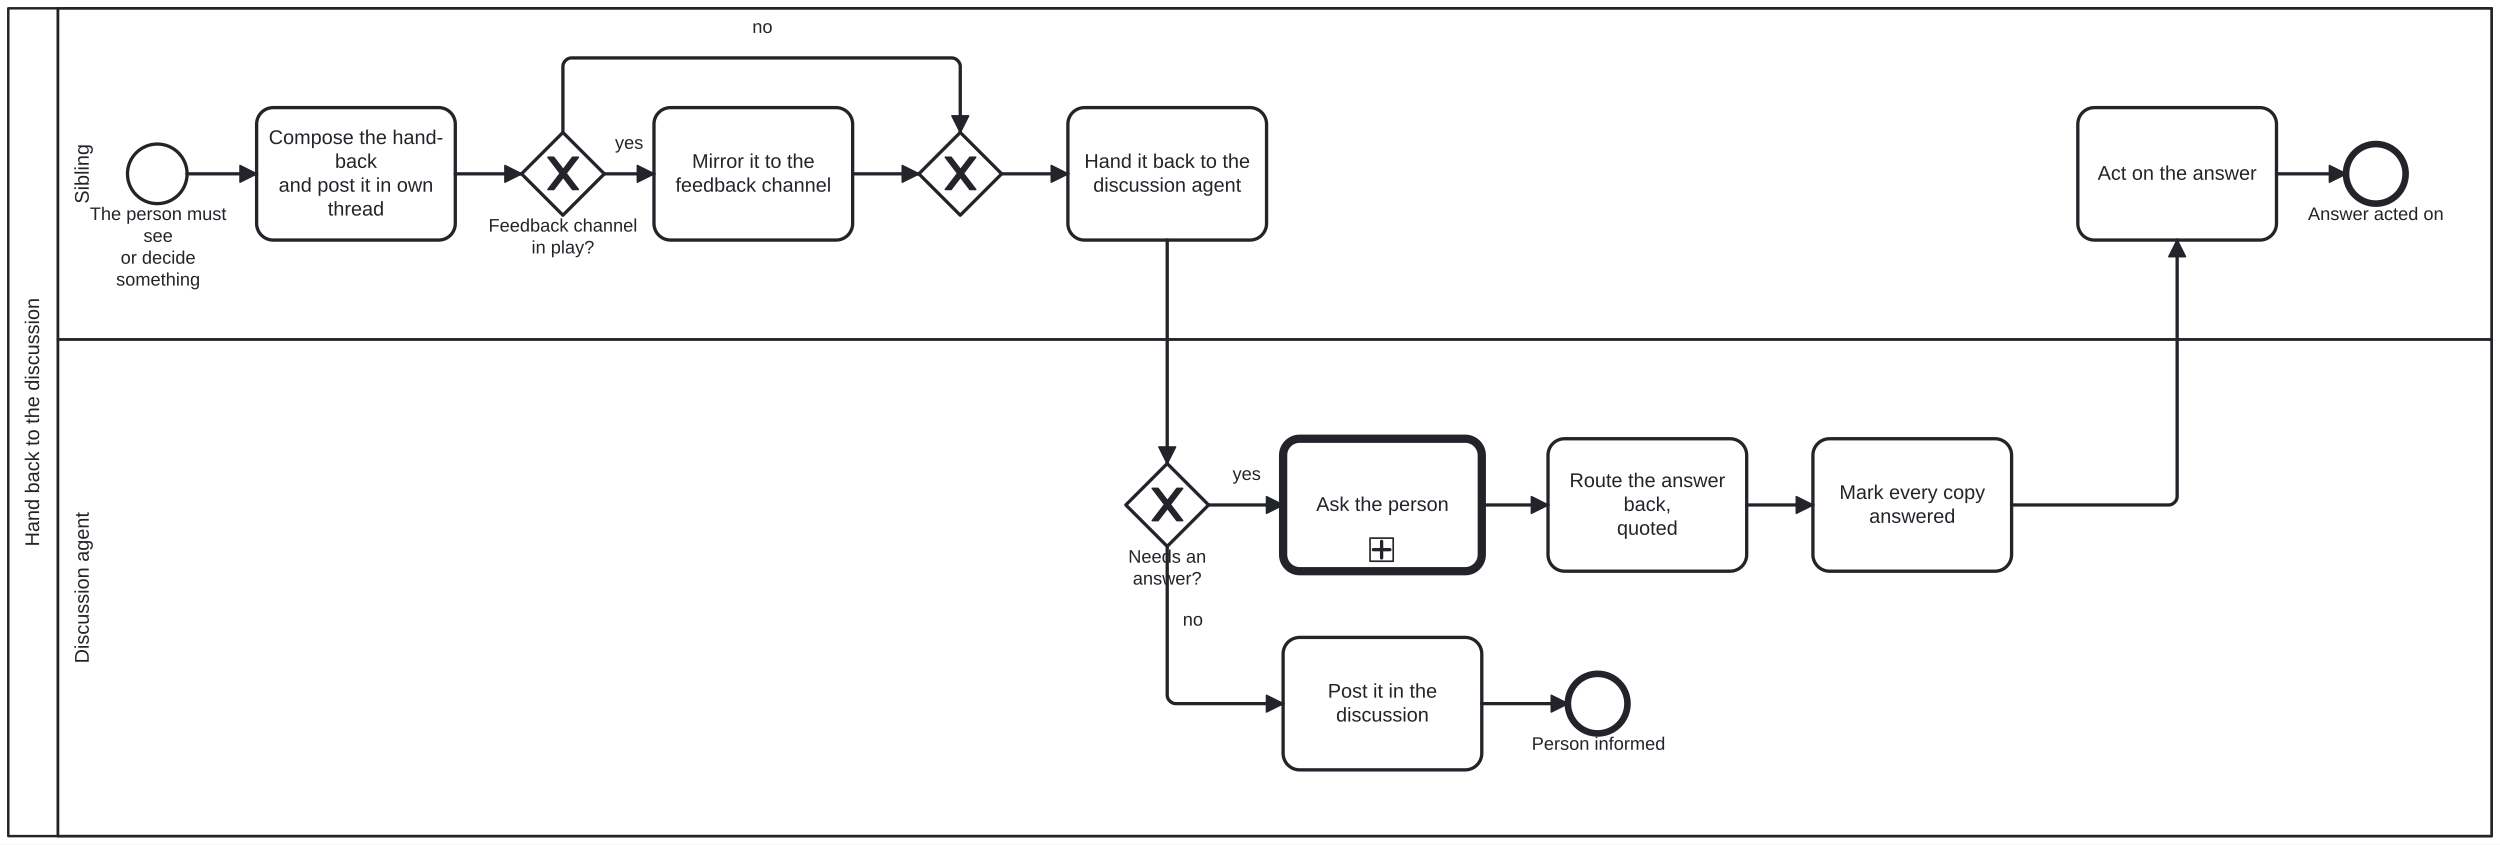
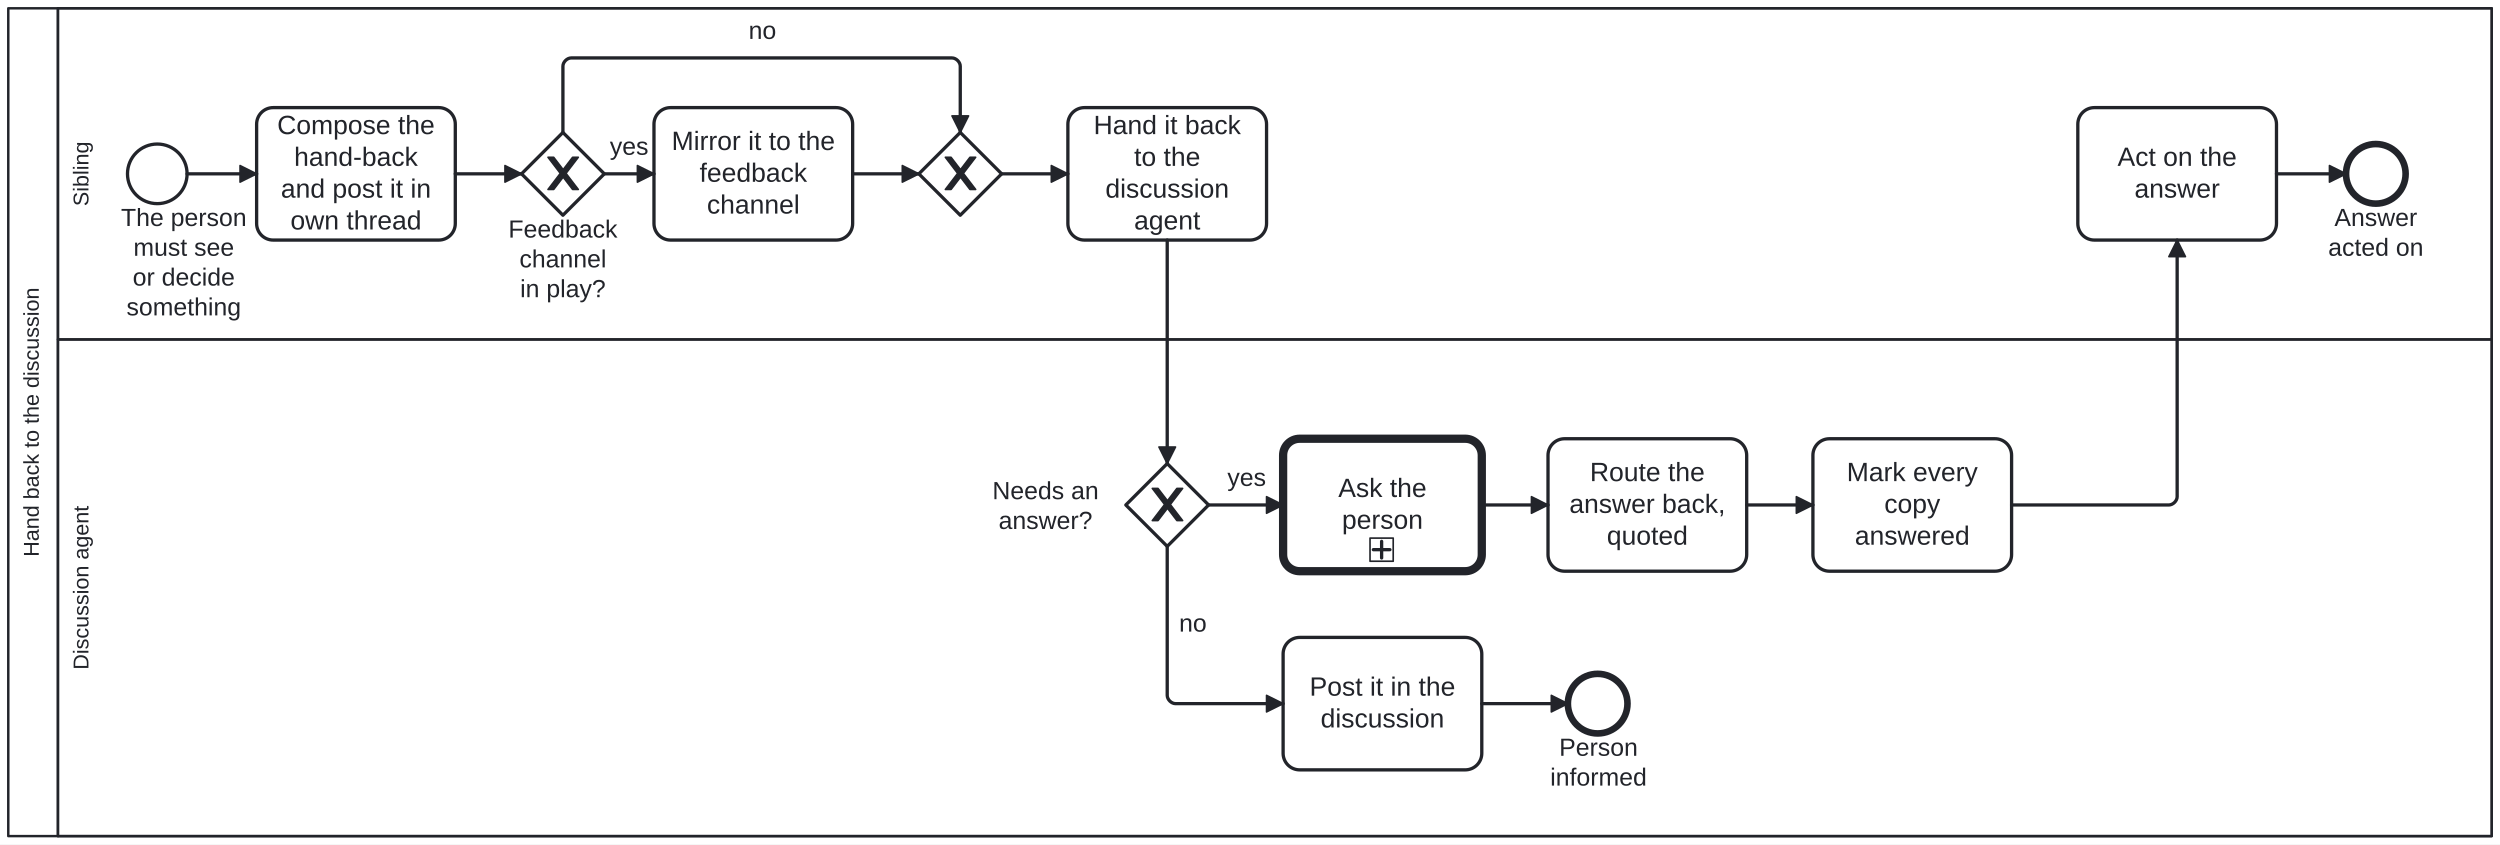
<svg xmlns="http://www.w3.org/2000/svg" width="100%" style="max-width:100%;height:auto" viewBox="155 75 1510 510" version="1.1">
  <rect x="155" y="75" width="1510" height="510" fill="#ffffff" />
  <g class="djs-group">
    <g class="djs-element djs-shape" data-element-id="Participant_Process_HandBackToDiscussion" style="display: block;" transform="matrix(1 0 0 1 160 80)">
      <g class="djs-visual">
        <rect x="0" y="0" width="1500" height="500" rx="0" ry="0" style="stroke-linecap: round; stroke-linejoin: round; stroke: rgb(34, 36, 42); stroke-width: 1.5px; fill: white; fill-opacity: 0.95;" />
        <path style="fill: none; stroke-linecap: round; stroke-linejoin: round; stroke: rgb(34, 36, 42); stroke-width: 1.5px;" d="M30,0L30,500" />
-         <text lineHeight="1.2" class="djs-label" style="font-family: Arial, sans-serif; font-size: 12px; font-weight: normal; fill: rgb(34, 36, 42);" transform="matrix(-1.83697e-16 -1 1 -1.83697e-16 0 500)">
-           <tspan x="174.956" y="18.6">Hand back to the discussion</tspan>
+         <text lineHeight="1.05" class="djs-label" transform="matrix(-1.83697e-16 -1 1 -1.83697e-16 0 500)" style="font-family: Arial, sans-serif; font-size: 13px; font-weight: normal; fill: rgb(34, 36, 42);">
+           <tspan x="168.702" y="18.413">Hand back to the discussion</tspan>
        </text>
      </g>
      <rect class="djs-hit djs-hit-all" x="0" y="0" width="1500" height="500" style="fill: none; stroke-opacity: 0; stroke: white; stroke-width: 15px;" />
    </g>
    <g class="djs-children">
      <g class="djs-group">
        <g class="djs-element djs-shape" data-element-id="Lane_Discussion" style="display: block;" transform="matrix(1 0 0 1 190 280)">
          <g class="djs-visual">
            <rect x="0" y="0" width="1470" height="300" rx="0" ry="0" style="stroke-linecap: round; stroke-linejoin: round; stroke: rgb(34, 36, 42); stroke-width: 1.5px; fill: white; fill-opacity: 0.25;" />
-             <text lineHeight="1.2" class="djs-label" style="font-family: Arial, sans-serif; font-size: 12px; font-weight: normal; fill: rgb(34, 36, 42);" transform="matrix(-1.83697e-16 -1 1 -1.83697e-16 0 300)">
-               <tspan x="104.309" y="18.6">Discussion agent</tspan>
+             <text lineHeight="1.05" class="djs-label" transform="matrix(-1.83697e-16 -1 1 -1.83697e-16 0 300)" style="font-family: Arial, sans-serif; font-size: 13px; font-weight: normal; fill: rgb(34, 36, 42);">
+               <tspan x="100.501" y="18.413">Discussion agent</tspan>
            </text>
          </g>
          <rect class="djs-hit djs-hit-all" x="0" y="0" width="1470" height="300" style="fill: none; stroke-opacity: 0; stroke: white; stroke-width: 15px;" />
        </g>
      </g>
      <g class="djs-group">
        <g class="djs-element djs-shape" data-element-id="Lane_Sibling" style="display: block;" transform="matrix(1 0 0 1 190 80)">
          <g class="djs-visual">
            <rect x="0" y="0" width="1470" height="200" rx="0" ry="0" style="stroke-linecap: round; stroke-linejoin: round; stroke: rgb(34, 36, 42); stroke-width: 1.5px; fill: white; fill-opacity: 0.25;" />
-             <text lineHeight="1.2" class="djs-label" style="font-family: Arial, sans-serif; font-size: 12px; font-weight: normal; fill: rgb(34, 36, 42);" transform="matrix(-1.83697e-16 -1 1 -1.83697e-16 0 200)">
-               <tspan x="81.988" y="18.6">Sibling</tspan>
+             <text lineHeight="1.05" class="djs-label" transform="matrix(-1.83697e-16 -1 1 -1.83697e-16 0 200)" style="font-family: Arial, sans-serif; font-size: 13px; font-weight: normal; fill: rgb(34, 36, 42);">
+               <tspan x="80.487" y="18.413">Sibling</tspan>
            </text>
          </g>
          <rect class="djs-hit djs-hit-all" x="0" y="0" width="1470" height="200" style="fill: none; stroke-opacity: 0; stroke: white; stroke-width: 15px;" />
        </g>
      </g>
      <g class="djs-group">
        <g class="djs-element djs-shape" data-element-id="Start_Process_HandBackToDiscussion" style="display: block;" transform="matrix(1 0 0 1 232 162)">
          <g class="djs-visual">
            <circle cx="18" cy="18" r="18" style="stroke-linecap: round; stroke-linejoin: round; stroke: rgb(34, 36, 42); stroke-width: 2px; fill: white; fill-opacity: 0.95;" />
          </g>
          <rect class="djs-hit djs-hit-all" x="0" y="0" width="36" height="36" style="fill: none; stroke-opacity: 0; stroke: white; stroke-width: 15px;" />
        </g>
      </g>
      <g class="djs-group">
-         <g class="djs-element djs-shape" data-element-id="Start_Process_HandBackToDiscussion_label" style="display: block;" transform="matrix(1 0 0 1 209 198)">
-           <g class="djs-visual">
-             <text lineHeight="1.2" class="djs-label" style="font-family: Arial, sans-serif; font-size: 11px; font-weight: normal; fill: rgb(34, 36, 42);">
-               <tspan x="0.231" y="9.9">The person must</tspan>
-               <tspan x="32.632" y="23.1">see</tspan>
-               <tspan x="18.874" y="36.3">or decide </tspan>
-               <tspan x="16.124" y="49.5">something</tspan>
-             </text>
-           </g>
-           <rect class="djs-hit djs-hit-all" x="0" y="0" width="83" height="53" style="fill: none; stroke-opacity: 0; stroke: white; stroke-width: 15px;" />
+         <g class="djs-element djs-shape" data-element-id="Start_Process_HandBackToDiscussion_label" style="display: block;" transform="matrix(1 0 0 1 228 198)">
+           <g class="djs-visual">
+             <text lineHeight="1.2" class="djs-label" style="font-family: Arial, sans-serif; font-size: 15px; font-weight: normal; fill: rgb(34, 36, 42);">
+               <tspan x="0.061" y="13.5">The person</tspan>
+               <tspan x="7.572" y="31.5">must see</tspan>
+               <tspan x="7.147" y="49.5">or decide </tspan>
+               <tspan x="3.397" y="67.5">something</tspan>
+             </text>
+           </g>
+           <rect class="djs-hit djs-hit-all" x="0" y="0" width="76" height="72" style="fill: none; stroke-opacity: 0; stroke: white; stroke-width: 15px;" />
        </g>
      </g>
      <g class="djs-group">
        <g class="djs-element djs-shape" data-element-id="S_Compose" style="display: block;" transform="matrix(1 0 0 1 310 140)">
          <g class="djs-visual">
            <rect x="0" y="0" width="120" height="80" rx="10" ry="10" style="stroke-linecap: round; stroke-linejoin: round; stroke: rgb(34, 36, 42); stroke-width: 2px; fill: white; fill-opacity: 0.95;" />
-             <text lineHeight="1.2" class="djs-label" style="font-family: Arial, sans-serif; font-size: 12px; font-weight: normal; fill: rgb(34, 36, 42);">
-               <tspan x="7.301" y="22">Compose the hand-</tspan>
-               <tspan x="47.326" y="36.4">back</tspan>
-               <tspan x="13.304" y="50.8">and post it in own </tspan>
-               <tspan x="42.987" y="65.2">thread</tspan>
+             <text lineHeight="1.2" class="djs-label" style="font-family: Arial, sans-serif; font-size: 16px; font-weight: normal; fill: rgb(34, 36, 42);">
+               <tspan x="12.418" y="16">Compose the </tspan>
+               <tspan x="22.641" y="35.2">hand-back</tspan>
+               <tspan x="14.637" y="54.4">and post it in </tspan>
+               <tspan x="20.418" y="73.6">own thread</tspan>
            </text>
          </g>
          <rect class="djs-hit djs-hit-all" x="0" y="0" width="120" height="80" style="fill: none; stroke-opacity: 0; stroke: white; stroke-width: 15px;" />
        </g>
      </g>
      <g class="djs-group">
        <g class="djs-element djs-shape" data-element-id="GW_Channel" style="display: block;" transform="matrix(1 0 0 1 470 155)">
          <g class="djs-visual">
            <polygon points="25,0 50,25 25,50 0,25" style="stroke-linecap: round; stroke-linejoin: round; stroke: rgb(34, 36, 42); stroke-width: 2px; fill: white; fill-opacity: 0.95;" />
            <path d="m 16,15 7.429,9.714 -7.429,9.714 3.429,0 5.714,-7.464 5.714,7.464 3.429,0 -7.429,-9.714 7.429,-9.714 -3.429,0 -5.714,7.464 -5.714,-7.464 -3.429,0 z" style="fill: rgb(34, 36, 42); stroke-linecap: round; stroke-linejoin: round; stroke: rgb(34, 36, 42); stroke-width: 1px;" />
          </g>
          <rect class="djs-hit djs-hit-all" x="0" y="0" width="50" height="50" style="fill: none; stroke-opacity: 0; stroke: white; stroke-width: 15px;" />
        </g>
      </g>
      <g class="djs-group">
-         <g class="djs-element djs-shape" data-element-id="GW_Channel_label" style="display: block;" transform="matrix(1 0 0 1 450 205)">
-           <g class="djs-visual">
-             <text lineHeight="1.2" class="djs-label" style="font-family: Arial, sans-serif; font-size: 11px; font-weight: normal; fill: rgb(34, 36, 42);">
-               <tspan x="0.052" y="9.9">Feedback channel</tspan>
-               <tspan x="26.043" y="23.1">in play?</tspan>
-             </text>
-           </g>
-           <rect class="djs-hit djs-hit-all" x="0" y="0" width="90" height="27" style="fill: none; stroke-opacity: 0; stroke: white; stroke-width: 15px;" />
+         <g class="djs-element djs-shape" data-element-id="GW_Channel_label" style="display: block;" transform="matrix(1 0 0 1 462 205)">
+           <g class="djs-visual">
+             <text lineHeight="1.2" class="djs-label" style="font-family: Arial, sans-serif; font-size: 15px; font-weight: normal; fill: rgb(34, 36, 42);">
+               <tspan x="0.063" y="13.5">Feedback</tspan>
+               <tspan x="6.728" y="31.5">channel</tspan>
+               <tspan x="7.149" y="49.5">in play?</tspan>
+             </text>
+           </g>
+           <rect class="djs-hit djs-hit-all" x="0" y="0" width="66" height="54" style="fill: none; stroke-opacity: 0; stroke: white; stroke-width: 15px;" />
        </g>
      </g>
      <g class="djs-group">
        <g class="djs-element djs-shape" data-element-id="S_Mirror" style="display: block;" transform="matrix(1 0 0 1 550 140)">
          <g class="djs-visual">
            <rect x="0" y="0" width="120" height="80" rx="10" ry="10" style="stroke-linecap: round; stroke-linejoin: round; stroke: rgb(34, 36, 42); stroke-width: 2px; fill: white; fill-opacity: 0.95;" />
-             <text lineHeight="1.2" class="djs-label" style="font-family: Arial, sans-serif; font-size: 12px; font-weight: normal; fill: rgb(34, 36, 42);">
-               <tspan x="22.992" y="36.4">Mirror it to the</tspan>
-               <tspan x="12.964" y="50.8">feedback channel</tspan>
+             <text lineHeight="1.2" class="djs-label" style="font-family: Arial, sans-serif; font-size: 16px; font-weight: normal; fill: rgb(34, 36, 42);">
+               <tspan x="10.656" y="25.6">Mirror it to the</tspan>
+               <tspan x="27.531" y="44.8">feedback </tspan>
+               <tspan x="31.977" y="64">channel</tspan>
            </text>
          </g>
          <rect class="djs-hit djs-hit-all" x="0" y="0" width="120" height="80" style="fill: none; stroke-opacity: 0; stroke: white; stroke-width: 15px;" />
        </g>
      </g>
      <g class="djs-group">
        <g class="djs-element djs-shape" data-element-id="GW_ChannelJoin" style="display: block;" transform="matrix(1 0 0 1 710 155)">
          <g class="djs-visual">
            <polygon points="25,0 50,25 25,50 0,25" style="stroke-linecap: round; stroke-linejoin: round; stroke: rgb(34, 36, 42); stroke-width: 2px; fill: white; fill-opacity: 0.95;" />
            <path d="m 16,15 7.429,9.714 -7.429,9.714 3.429,0 5.714,-7.464 5.714,7.464 3.429,0 -7.429,-9.714 7.429,-9.714 -3.429,0 -5.714,7.464 -5.714,-7.464 -3.429,0 z" style="fill: rgb(34, 36, 42); stroke-linecap: round; stroke-linejoin: round; stroke: rgb(34, 36, 42); stroke-width: 1px;" />
          </g>
          <rect class="djs-hit djs-hit-all" x="0" y="0" width="50" height="50" style="fill: none; stroke-opacity: 0; stroke: white; stroke-width: 15px;" />
        </g>
      </g>
      <g class="djs-group">
        <g class="djs-element djs-shape" data-element-id="S_HandBack" style="display: block;" transform="matrix(1 0 0 1 800 140)">
          <g class="djs-visual">
            <rect x="0" y="0" width="120" height="80" rx="10" ry="10" style="stroke-linecap: round; stroke-linejoin: round; stroke: rgb(34, 36, 42); stroke-width: 2px; fill: white; fill-opacity: 0.95;" />
-             <text lineHeight="1.2" class="djs-label" style="font-family: Arial, sans-serif; font-size: 12px; font-weight: normal; fill: rgb(34, 36, 42);">
-               <tspan x="9.97" y="36.4">Hand it back to the</tspan>
-               <tspan x="15.305" y="50.8">discussion agent</tspan>
+             <text lineHeight="1.2" class="djs-label" style="font-family: Arial, sans-serif; font-size: 16px; font-weight: normal; fill: rgb(34, 36, 42);">
+               <tspan x="15.531" y="16">Hand it back </tspan>
+               <tspan x="39.984" y="35.2">to the</tspan>
+               <tspan x="22.648" y="54.4">discussion </tspan>
+               <tspan x="39.98" y="73.6">agent</tspan>
            </text>
          </g>
          <rect class="djs-hit djs-hit-all" x="0" y="0" width="120" height="80" style="fill: none; stroke-opacity: 0; stroke: white; stroke-width: 15px;" />
        </g>
      </g>
      <g class="djs-group">
        <g class="djs-element djs-shape" data-element-id="GW_NeedsAnswer" style="display: block;" transform="matrix(1 0 0 1 835 355)">
          <g class="djs-visual">
            <polygon points="25,0 50,25 25,50 0,25" style="stroke-linecap: round; stroke-linejoin: round; stroke: rgb(34, 36, 42); stroke-width: 2px; fill: white; fill-opacity: 0.95;" />
            <path d="m 16,15 7.429,9.714 -7.429,9.714 3.429,0 5.714,-7.464 5.714,7.464 3.429,0 -7.429,-9.714 7.429,-9.714 -3.429,0 -5.714,7.464 -5.714,-7.464 -3.429,0 z" style="fill: rgb(34, 36, 42); stroke-linecap: round; stroke-linejoin: round; stroke: rgb(34, 36, 42); stroke-width: 1px;" />
          </g>
          <rect class="djs-hit djs-hit-all" x="0" y="0" width="50" height="50" style="fill: none; stroke-opacity: 0; stroke: white; stroke-width: 15px;" />
        </g>
      </g>
      <g class="djs-group">
-         <g class="djs-element djs-shape" data-element-id="GW_NeedsAnswer_label" style="display: block;" transform="matrix(1 0 0 1 836 405)">
-           <g class="djs-visual">
-             <text lineHeight="1.2" class="djs-label" style="font-family: Arial, sans-serif; font-size: 11px; font-weight: normal; fill: rgb(34, 36, 42);">
-               <tspan x="0.456" y="9.9">Needs an</tspan>
-               <tspan x="3.211" y="23.1">answer?</tspan>
-             </text>
-           </g>
-           <rect class="djs-hit djs-hit-all" x="0" y="0" width="48" height="27" style="fill: none; stroke-opacity: 0; stroke: white; stroke-width: 15px;" />
+         <g class="djs-element djs-shape" data-element-id="GW_NeedsAnswer_label" style="display: block;" transform="matrix(1 0 0 1 754 363)">
+           <g class="djs-visual">
+             <text lineHeight="1.2" class="djs-label" style="font-family: Arial, sans-serif; font-size: 15px; font-weight: normal; fill: rgb(34, 36, 42);">
+               <tspan x="0.394" y="13.5">Needs an</tspan>
+               <tspan x="4.152" y="31.5">answer?</tspan>
+             </text>
+           </g>
+           <rect class="djs-hit djs-hit-all" x="0" y="0" width="65" height="36" style="fill: none; stroke-opacity: 0; stroke: white; stroke-width: 15px;" />
        </g>
      </g>
      <g class="djs-group">
        <g class="djs-element djs-shape" data-element-id="D_Inform" style="display: block;" transform="matrix(1 0 0 1 930 460)">
          <g class="djs-visual">
            <rect x="0" y="0" width="120" height="80" rx="10" ry="10" style="stroke-linecap: round; stroke-linejoin: round; stroke: rgb(34, 36, 42); stroke-width: 2px; fill: white; fill-opacity: 0.95;" />
-             <text lineHeight="1.2" class="djs-label" style="font-family: Arial, sans-serif; font-size: 12px; font-weight: normal; fill: rgb(34, 36, 42);">
-               <tspan x="26.982" y="36.4">Post it in the </tspan>
-               <tspan x="31.986" y="50.8">discussion</tspan>
+             <text lineHeight="1.2" class="djs-label" style="font-family: Arial, sans-serif; font-size: 16px; font-weight: normal; fill: rgb(34, 36, 42);">
+               <tspan x="15.977" y="35.2">Post it in the </tspan>
+               <tspan x="22.648" y="54.4">discussion</tspan>
            </text>
          </g>
          <rect class="djs-hit djs-hit-all" x="0" y="0" width="120" height="80" style="fill: none; stroke-opacity: 0; stroke: white; stroke-width: 15px;" />
        </g>
      </g>
      <g class="djs-group">
        <g class="djs-element djs-shape" data-element-id="End_Informed" style="display: block;" transform="matrix(1 0 0 1 1102 482)">
          <g class="djs-visual">
            <circle cx="18" cy="18" r="18" style="stroke-linecap: round; stroke-linejoin: round; stroke: rgb(34, 36, 42); stroke-width: 4px; fill: white; fill-opacity: 0.95;" />
          </g>
          <rect class="djs-hit djs-hit-all" x="0" y="0" width="36" height="36" style="fill: none; stroke-opacity: 0; stroke: white; stroke-width: 15px;" />
        </g>
      </g>
      <g class="djs-group">
-         <g class="djs-element djs-shape" data-element-id="End_Informed_label" style="display: block;" transform="matrix(1 0 0 1 1080 518)">
-           <g class="djs-visual">
-             <text lineHeight="1.2" class="djs-label" style="font-family: Arial, sans-serif; font-size: 11px; font-weight: normal; fill: rgb(34, 36, 42);">
-               <tspan x="0.147" y="9.9">Person informed</tspan>
-             </text>
-           </g>
-           <rect class="djs-hit djs-hit-all" x="0" y="0" width="81" height="14" style="fill: none; stroke-opacity: 0; stroke: white; stroke-width: 15px;" />
+         <g class="djs-element djs-shape" data-element-id="End_Informed_label" style="display: block;" transform="matrix(1 0 0 1 1091 518)">
+           <g class="djs-visual">
+             <text lineHeight="1.2" class="djs-label" style="font-family: Arial, sans-serif; font-size: 15px; font-weight: normal; fill: rgb(34, 36, 42);">
+               <tspan x="5.737" y="13.5">Person </tspan>
+               <tspan x="0.32" y="31.5">informed</tspan>
+             </text>
+           </g>
+           <rect class="djs-hit djs-hit-all" x="0" y="0" width="59" height="36" style="fill: none; stroke-opacity: 0; stroke: white; stroke-width: 15px;" />
        </g>
      </g>
      <g class="djs-group">
        <a class="fa-subprocess-link" href="https://litlfred.github.io/folio-assistant/cat-harness/process/Process_AskThePerson" target="_top">
          <g class="djs-element djs-shape" data-element-id="D_Ask" style="display: block;" transform="matrix(1 0 0 1 930 340)">
            <g class="djs-visual">
              <rect x="0" y="0" width="120" height="80" rx="10" ry="10" style="stroke-linecap: round; stroke-linejoin: round; stroke: rgb(34, 36, 42); stroke-width: 5px; fill: white; fill-opacity: 0.95;" />
-               <text lineHeight="1.2" class="djs-label" style="font-family: Arial, sans-serif; font-size: 12px; font-weight: normal; fill: rgb(34, 36, 42);">
-                 <tspan x="19.978" y="43.6">Ask the person</tspan>
+               <text lineHeight="1.2" class="djs-label" style="font-family: Arial, sans-serif; font-size: 16px; font-weight: normal; fill: rgb(34, 36, 42);">
+                 <tspan x="33.32" y="35.2">Ask the </tspan>
+                 <tspan x="35.539" y="54.4">person</tspan>
              </text>
              <rect x="0" y="0" width="14" height="14" rx="0" ry="0" style="stroke-linecap: round; stroke-linejoin: round; stroke: rgb(34, 36, 42); stroke-width: 1px; fill: white;" transform="matrix(1 0 0 1 52.5 60)" />
              <path data-marker="sub-process" d="m52.5,60 m 7,2 l 0,10 m -5,-5 l 10,0" style="fill: white; stroke-linecap: round; stroke-linejoin: round; stroke: rgb(34, 36, 42); stroke-width: 2px;" />
            </g>
            <rect class="djs-hit djs-hit-all" x="0" y="0" width="120" height="80" style="fill: none; stroke-opacity: 0; stroke: white; stroke-width: 15px;" />
          </g>
        </a>
      </g>
      <g class="djs-group">
        <g class="djs-element djs-shape" data-element-id="D_RouteBack" style="display: block;" transform="matrix(1 0 0 1 1090 340)">
          <g class="djs-visual">
            <rect x="0" y="0" width="120" height="80" rx="10" ry="10" style="stroke-linecap: round; stroke-linejoin: round; stroke: rgb(34, 36, 42); stroke-width: 2px; fill: white; fill-opacity: 0.95;" />
-             <text lineHeight="1.2" class="djs-label" style="font-family: Arial, sans-serif; font-size: 12px; font-weight: normal; fill: rgb(34, 36, 42);">
-               <tspan x="12.973" y="29.2">Route the answer </tspan>
-               <tspan x="45.659" y="43.6">back,</tspan>
-               <tspan x="41.648" y="58">quoted</tspan>
+             <text lineHeight="1.2" class="djs-label" style="font-family: Arial, sans-serif; font-size: 16px; font-weight: normal; fill: rgb(34, 36, 42);">
+               <tspan x="25.309" y="25.6">Route the </tspan>
+               <tspan x="12.867" y="44.8">answer back,</tspan>
+               <tspan x="35.531" y="64">quoted</tspan>
            </text>
          </g>
          <rect class="djs-hit djs-hit-all" x="0" y="0" width="120" height="80" style="fill: none; stroke-opacity: 0; stroke: white; stroke-width: 15px;" />
        </g>
      </g>
      <g class="djs-group">
        <g class="djs-element djs-shape" data-element-id="D_MarkAnswered" style="display: block;" transform="matrix(1 0 0 1 1250 340)">
          <g class="djs-visual">
            <rect x="0" y="0" width="120" height="80" rx="10" ry="10" style="stroke-linecap: round; stroke-linejoin: round; stroke: rgb(34, 36, 42); stroke-width: 2px; fill: white; fill-opacity: 0.95;" />
-             <text lineHeight="1.2" class="djs-label" style="font-family: Arial, sans-serif; font-size: 12px; font-weight: normal; fill: rgb(34, 36, 42);">
-               <tspan x="15.987" y="36.4">Mark every copy </tspan>
-               <tspan x="33.984" y="50.8">answered</tspan>
+             <text lineHeight="1.2" class="djs-label" style="font-family: Arial, sans-serif; font-size: 16px; font-weight: normal; fill: rgb(34, 36, 42);">
+               <tspan x="20.438" y="25.6">Mark every </tspan>
+               <tspan x="43.102" y="44.8">copy </tspan>
+               <tspan x="25.312" y="64">answered</tspan>
            </text>
          </g>
          <rect class="djs-hit djs-hit-all" x="0" y="0" width="120" height="80" style="fill: none; stroke-opacity: 0; stroke: white; stroke-width: 15px;" />
        </g>
      </g>
      <g class="djs-group">
        <g class="djs-element djs-shape" data-element-id="S_Act" style="display: block;" transform="matrix(1 0 0 1 1410 140)">
          <g class="djs-visual">
            <rect x="0" y="0" width="120" height="80" rx="10" ry="10" style="stroke-linecap: round; stroke-linejoin: round; stroke: rgb(34, 36, 42); stroke-width: 2px; fill: white; fill-opacity: 0.95;" />
-             <text lineHeight="1.2" class="djs-label" style="font-family: Arial, sans-serif; font-size: 12px; font-weight: normal; fill: rgb(34, 36, 42);">
-               <tspan x="11.974" y="43.6">Act on the answer</tspan>
+             <text lineHeight="1.2" class="djs-label" style="font-family: Arial, sans-serif; font-size: 16px; font-weight: normal; fill: rgb(34, 36, 42);">
+               <tspan x="23.977" y="35.2">Act on the </tspan>
+               <tspan x="34.211" y="54.4">answer</tspan>
            </text>
          </g>
          <rect class="djs-hit djs-hit-all" x="0" y="0" width="120" height="80" style="fill: none; stroke-opacity: 0; stroke: white; stroke-width: 15px;" />
        </g>
      </g>
      <g class="djs-group">
        <g class="djs-element djs-shape" data-element-id="End_Acted" style="display: block;" transform="matrix(1 0 0 1 1572 162)">
          <g class="djs-visual">
            <circle cx="18" cy="18" r="18" style="stroke-linecap: round; stroke-linejoin: round; stroke: rgb(34, 36, 42); stroke-width: 4px; fill: white; fill-opacity: 0.95;" />
          </g>
          <rect class="djs-hit djs-hit-all" x="0" y="0" width="36" height="36" style="fill: none; stroke-opacity: 0; stroke: white; stroke-width: 15px;" />
        </g>
      </g>
      <g class="djs-group">
-         <g class="djs-element djs-shape" data-element-id="End_Acted_label" style="display: block;" transform="matrix(1 0 0 1 1549 198)">
-           <g class="djs-visual">
-             <text lineHeight="1.2" class="djs-label" style="font-family: Arial, sans-serif; font-size: 11px; font-weight: normal; fill: rgb(34, 36, 42);">
-               <tspan x="0.032" y="9.9">Answer acted on</tspan>
-             </text>
-           </g>
-           <rect class="djs-hit djs-hit-all" x="0" y="0" width="82" height="14" style="fill: none; stroke-opacity: 0; stroke: white; stroke-width: 15px;" />
+         <g class="djs-element djs-shape" data-element-id="End_Acted_label" style="display: block;" transform="matrix(1 0 0 1 1561 198)">
+           <g class="djs-visual">
+             <text lineHeight="1.2" class="djs-label" style="font-family: Arial, sans-serif; font-size: 15px; font-weight: normal; fill: rgb(34, 36, 42);">
+               <tspan x="3.991" y="13.5">Answer </tspan>
+               <tspan x="0.227" y="31.5">acted on</tspan>
+             </text>
+           </g>
+           <rect class="djs-hit djs-hit-all" x="0" y="0" width="58" height="36" style="fill: none; stroke-opacity: 0; stroke: white; stroke-width: 15px;" />
        </g>
      </g>
      <g class="djs-group">
        <g class="djs-element djs-connection" data-element-id="SF_HB_1" style="display: block;">
          <g class="djs-visual">
            <defs>
              <marker id="folio-marker-1" viewBox="0 0 20 20" refX="11" refY="10" markerWidth="10" markerHeight="10" orient="auto">
                <path d="M 1 5 L 11 10 L 1 15 Z" style="stroke-linecap: round; stroke-linejoin: round; stroke: rgb(34, 36, 42); stroke-width: 1px; fill: rgb(34, 36, 42);" />
              </marker>
            </defs>
            <path data-corner-radius="5" style="fill: none; stroke-linecap: round; stroke-linejoin: round; stroke: rgb(34, 36, 42); stroke-width: 2px; marker-end: url('#folio-marker-1');" d="M268,180L310,180" />
          </g>
          <path d="M268,180L310,180" class="djs-hit djs-hit-stroke" style="fill: none; stroke-opacity: 0; stroke: white; stroke-width: 15px;" />
        </g>
      </g>
      <g class="djs-group">
        <g class="djs-element djs-connection" data-element-id="SF_HB_2" style="display: block;">
          <g class="djs-visual">
            <defs>
              <marker id="folio-marker-2" viewBox="0 0 20 20" refX="11" refY="10" markerWidth="10" markerHeight="10" orient="auto">
                <path d="M 1 5 L 11 10 L 1 15 Z" style="stroke-linecap: round; stroke-linejoin: round; stroke: rgb(34, 36, 42); stroke-width: 1px; fill: rgb(34, 36, 42);" />
              </marker>
            </defs>
            <path data-corner-radius="5" style="fill: none; stroke-linecap: round; stroke-linejoin: round; stroke: rgb(34, 36, 42); stroke-width: 2px; marker-end: url('#folio-marker-2');" d="M430,180L470,180" />
          </g>
          <path d="M430,180L470,180" class="djs-hit djs-hit-stroke" style="fill: none; stroke-opacity: 0; stroke: white; stroke-width: 15px;" />
        </g>
      </g>
      <g class="djs-group">
        <g class="djs-element djs-connection" data-element-id="SF_HB_3" style="display: block;">
          <g class="djs-visual">
            <defs>
              <marker id="folio-marker-3" viewBox="0 0 20 20" refX="11" refY="10" markerWidth="10" markerHeight="10" orient="auto">
                <path d="M 1 5 L 11 10 L 1 15 Z" style="stroke-linecap: round; stroke-linejoin: round; stroke: rgb(34, 36, 42); stroke-width: 1px; fill: rgb(34, 36, 42);" />
              </marker>
            </defs>
            <path data-corner-radius="5" style="fill: none; stroke-linecap: round; stroke-linejoin: round; stroke: rgb(34, 36, 42); stroke-width: 2px; marker-end: url('#folio-marker-3');" d="M520,180L550,180" />
          </g>
          <path d="M520,180L550,180" class="djs-hit djs-hit-stroke" style="fill: none; stroke-opacity: 0; stroke: white; stroke-width: 15px;" />
        </g>
      </g>
      <g class="djs-group">
-         <g class="djs-element djs-shape" data-element-id="SF_HB_3_label" style="display: block;" transform="matrix(1 0 0 1 526 155)">
-           <g class="djs-visual">
-             <text lineHeight="1.2" class="djs-label" style="font-family: Arial, sans-serif; font-size: 11px; font-weight: normal; fill: rgb(34, 36, 42);">
-               <tspan x="0.441" y="9.9">yes</tspan>
-             </text>
-           </g>
-           <rect class="djs-hit djs-hit-all" x="0" y="0" width="18" height="14" style="fill: none; stroke-opacity: 0; stroke: white; stroke-width: 15px;" />
+         <g class="djs-element djs-shape" data-element-id="SF_HB_3_label" style="display: block;" transform="matrix(1 0 0 1 523 155)">
+           <g class="djs-visual">
+             <text lineHeight="1.2" class="djs-label" style="font-family: Arial, sans-serif; font-size: 15px; font-weight: normal; fill: rgb(34, 36, 42);">
+               <tspan x="0.329" y="13.5">yes</tspan>
+             </text>
+           </g>
+           <rect class="djs-hit djs-hit-all" x="0" y="0" width="24" height="18" style="fill: none; stroke-opacity: 0; stroke: white; stroke-width: 15px;" />
        </g>
      </g>
      <g class="djs-group">
        <g class="djs-element djs-connection" data-element-id="SF_HB_4" style="display: block;">
          <g class="djs-visual">
            <defs>
              <marker id="folio-marker-4" viewBox="0 0 20 20" refX="11" refY="10" markerWidth="10" markerHeight="10" orient="auto">
                <path d="M 1 5 L 11 10 L 1 15 Z" style="stroke-linecap: round; stroke-linejoin: round; stroke: rgb(34, 36, 42); stroke-width: 1px; fill: rgb(34, 36, 42);" />
              </marker>
            </defs>
            <path data-corner-radius="5" style="fill: none; stroke-linecap: round; stroke-linejoin: round; stroke: rgb(34, 36, 42); stroke-width: 2px; marker-end: url('#folio-marker-4');" d="M495,155L495,115C495,112.5,497.5,110,500,110L730,110C732.5,110,735,112.5,735,115L735,155" />
          </g>
          <path d="M495,155L495,110L735,110L735,155" class="djs-hit djs-hit-stroke" style="fill: none; stroke-opacity: 0; stroke: white; stroke-width: 15px;" />
        </g>
      </g>
      <g class="djs-group">
-         <g class="djs-element djs-shape" data-element-id="SF_HB_4_label" style="display: block;" transform="matrix(1 0 0 1 609 85)">
-           <g class="djs-visual">
-             <text lineHeight="1.2" class="djs-label" style="font-family: Arial, sans-serif; font-size: 11px; font-weight: normal; fill: rgb(34, 36, 42);">
-               <tspan x="0.382" y="9.9">no</tspan>
-             </text>
-           </g>
-           <rect class="djs-hit djs-hit-all" x="0" y="0" width="13" height="14" style="fill: none; stroke-opacity: 0; stroke: white; stroke-width: 15px;" />
+         <g class="djs-element djs-shape" data-element-id="SF_HB_4_label" style="display: block;" transform="matrix(1 0 0 1 607 85)">
+           <g class="djs-visual">
+             <text lineHeight="1.2" class="djs-label" style="font-family: Arial, sans-serif; font-size: 15px; font-weight: normal; fill: rgb(34, 36, 42);">
+               <tspan x="0.158" y="13.5">no</tspan>
+             </text>
+           </g>
+           <rect class="djs-hit djs-hit-all" x="0" y="0" width="17" height="18" style="fill: none; stroke-opacity: 0; stroke: white; stroke-width: 15px;" />
        </g>
      </g>
      <g class="djs-group">
        <g class="djs-element djs-connection" data-element-id="SF_HB_5" style="display: block;">
          <g class="djs-visual">
            <defs>
              <marker id="folio-marker-5" viewBox="0 0 20 20" refX="11" refY="10" markerWidth="10" markerHeight="10" orient="auto">
                <path d="M 1 5 L 11 10 L 1 15 Z" style="stroke-linecap: round; stroke-linejoin: round; stroke: rgb(34, 36, 42); stroke-width: 1px; fill: rgb(34, 36, 42);" />
              </marker>
            </defs>
            <path data-corner-radius="5" style="fill: none; stroke-linecap: round; stroke-linejoin: round; stroke: rgb(34, 36, 42); stroke-width: 2px; marker-end: url('#folio-marker-5');" d="M670,180L710,180" />
          </g>
          <path d="M670,180L710,180" class="djs-hit djs-hit-stroke" style="fill: none; stroke-opacity: 0; stroke: white; stroke-width: 15px;" />
        </g>
      </g>
      <g class="djs-group">
        <g class="djs-element djs-connection" data-element-id="SF_HB_6" style="display: block;">
          <g class="djs-visual">
            <defs>
              <marker id="folio-marker-6" viewBox="0 0 20 20" refX="11" refY="10" markerWidth="10" markerHeight="10" orient="auto">
                <path d="M 1 5 L 11 10 L 1 15 Z" style="stroke-linecap: round; stroke-linejoin: round; stroke: rgb(34, 36, 42); stroke-width: 1px; fill: rgb(34, 36, 42);" />
              </marker>
            </defs>
            <path data-corner-radius="5" style="fill: none; stroke-linecap: round; stroke-linejoin: round; stroke: rgb(34, 36, 42); stroke-width: 2px; marker-end: url('#folio-marker-6');" d="M760,180L800,180" />
          </g>
          <path d="M760,180L800,180" class="djs-hit djs-hit-stroke" style="fill: none; stroke-opacity: 0; stroke: white; stroke-width: 15px;" />
        </g>
      </g>
      <g class="djs-group">
        <g class="djs-element djs-connection" data-element-id="SF_HB_7" style="display: block;">
          <g class="djs-visual">
            <defs>
              <marker id="folio-marker-7" viewBox="0 0 20 20" refX="11" refY="10" markerWidth="10" markerHeight="10" orient="auto">
                <path d="M 1 5 L 11 10 L 1 15 Z" style="stroke-linecap: round; stroke-linejoin: round; stroke: rgb(34, 36, 42); stroke-width: 1px; fill: rgb(34, 36, 42);" />
              </marker>
            </defs>
            <path data-corner-radius="5" style="fill: none; stroke-linecap: round; stroke-linejoin: round; stroke: rgb(34, 36, 42); stroke-width: 2px; marker-end: url('#folio-marker-7');" d="M860,220L860,355" />
          </g>
          <path d="M860,220L860,355" class="djs-hit djs-hit-stroke" style="fill: none; stroke-opacity: 0; stroke: white; stroke-width: 15px;" />
        </g>
      </g>
      <g class="djs-group">
        <g class="djs-element djs-connection" data-element-id="SF_HB_8" style="display: block;">
          <g class="djs-visual">
            <defs>
              <marker id="folio-marker-8" viewBox="0 0 20 20" refX="11" refY="10" markerWidth="10" markerHeight="10" orient="auto">
                <path d="M 1 5 L 11 10 L 1 15 Z" style="stroke-linecap: round; stroke-linejoin: round; stroke: rgb(34, 36, 42); stroke-width: 1px; fill: rgb(34, 36, 42);" />
              </marker>
            </defs>
            <path data-corner-radius="5" style="fill: none; stroke-linecap: round; stroke-linejoin: round; stroke: rgb(34, 36, 42); stroke-width: 2px; marker-end: url('#folio-marker-8');" d="M885,380L930,380" />
          </g>
          <path d="M885,380L930,380" class="djs-hit djs-hit-stroke" style="fill: none; stroke-opacity: 0; stroke: white; stroke-width: 15px;" />
        </g>
      </g>
      <g class="djs-group">
-         <g class="djs-element djs-shape" data-element-id="SF_HB_8_label" style="display: block;" transform="matrix(1 0 0 1 899 355)">
-           <g class="djs-visual">
-             <text lineHeight="1.2" class="djs-label" style="font-family: Arial, sans-serif; font-size: 11px; font-weight: normal; fill: rgb(34, 36, 42);">
-               <tspan x="0.441" y="9.9">yes</tspan>
-             </text>
-           </g>
-           <rect class="djs-hit djs-hit-all" x="0" y="0" width="18" height="14" style="fill: none; stroke-opacity: 0; stroke: white; stroke-width: 15px;" />
+         <g class="djs-element djs-shape" data-element-id="SF_HB_8_label" style="display: block;" transform="matrix(1 0 0 1 896 355)">
+           <g class="djs-visual">
+             <text lineHeight="1.2" class="djs-label" style="font-family: Arial, sans-serif; font-size: 15px; font-weight: normal; fill: rgb(34, 36, 42);">
+               <tspan x="0.329" y="13.5">yes</tspan>
+             </text>
+           </g>
+           <rect class="djs-hit djs-hit-all" x="0" y="0" width="24" height="18" style="fill: none; stroke-opacity: 0; stroke: white; stroke-width: 15px;" />
        </g>
      </g>
      <g class="djs-group">
        <g class="djs-element djs-connection" data-element-id="SF_HB_9" style="display: block;">
          <g class="djs-visual">
            <defs>
              <marker id="folio-marker-9" viewBox="0 0 20 20" refX="11" refY="10" markerWidth="10" markerHeight="10" orient="auto">
                <path d="M 1 5 L 11 10 L 1 15 Z" style="stroke-linecap: round; stroke-linejoin: round; stroke: rgb(34, 36, 42); stroke-width: 1px; fill: rgb(34, 36, 42);" />
              </marker>
            </defs>
            <path data-corner-radius="5" style="fill: none; stroke-linecap: round; stroke-linejoin: round; stroke: rgb(34, 36, 42); stroke-width: 2px; marker-end: url('#folio-marker-9');" d="M860,405L860,495C860,497.5,862.5,500,865,500L930,500" />
          </g>
          <path d="M860,405L860,500L930,500" class="djs-hit djs-hit-stroke" style="fill: none; stroke-opacity: 0; stroke: white; stroke-width: 15px;" />
        </g>
      </g>
      <g class="djs-group">
-         <g class="djs-element djs-shape" data-element-id="SF_HB_9_label" style="display: block;" transform="matrix(1 0 0 1 869 443)">
-           <g class="djs-visual">
-             <text lineHeight="1.2" class="djs-label" style="font-family: Arial, sans-serif; font-size: 11px; font-weight: normal; fill: rgb(34, 36, 42);">
-               <tspan x="0.382" y="9.9">no</tspan>
-             </text>
-           </g>
-           <rect class="djs-hit djs-hit-all" x="0" y="0" width="13" height="14" style="fill: none; stroke-opacity: 0; stroke: white; stroke-width: 15px;" />
+         <g class="djs-element djs-shape" data-element-id="SF_HB_9_label" style="display: block;" transform="matrix(1 0 0 1 867 443)">
+           <g class="djs-visual">
+             <text lineHeight="1.2" class="djs-label" style="font-family: Arial, sans-serif; font-size: 15px; font-weight: normal; fill: rgb(34, 36, 42);">
+               <tspan x="0.158" y="13.5">no</tspan>
+             </text>
+           </g>
+           <rect class="djs-hit djs-hit-all" x="0" y="0" width="17" height="18" style="fill: none; stroke-opacity: 0; stroke: white; stroke-width: 15px;" />
        </g>
      </g>
      <g class="djs-group">
        <g class="djs-element djs-connection" data-element-id="SF_HB_10" style="display: block;">
          <g class="djs-visual">
            <defs>
              <marker id="folio-marker-10" viewBox="0 0 20 20" refX="11" refY="10" markerWidth="10" markerHeight="10" orient="auto">
                <path d="M 1 5 L 11 10 L 1 15 Z" style="stroke-linecap: round; stroke-linejoin: round; stroke: rgb(34, 36, 42); stroke-width: 1px; fill: rgb(34, 36, 42);" />
              </marker>
            </defs>
            <path data-corner-radius="5" style="fill: none; stroke-linecap: round; stroke-linejoin: round; stroke: rgb(34, 36, 42); stroke-width: 2px; marker-end: url('#folio-marker-10');" d="M1050,500L1102,500" />
          </g>
          <path d="M1050,500L1102,500" class="djs-hit djs-hit-stroke" style="fill: none; stroke-opacity: 0; stroke: white; stroke-width: 15px;" />
        </g>
      </g>
      <g class="djs-group">
        <g class="djs-element djs-connection" data-element-id="SF_HB_11" style="display: block;">
          <g class="djs-visual">
            <defs>
              <marker id="folio-marker-11" viewBox="0 0 20 20" refX="11" refY="10" markerWidth="10" markerHeight="10" orient="auto">
                <path d="M 1 5 L 11 10 L 1 15 Z" style="stroke-linecap: round; stroke-linejoin: round; stroke: rgb(34, 36, 42); stroke-width: 1px; fill: rgb(34, 36, 42);" />
              </marker>
            </defs>
            <path data-corner-radius="5" style="fill: none; stroke-linecap: round; stroke-linejoin: round; stroke: rgb(34, 36, 42); stroke-width: 2px; marker-end: url('#folio-marker-11');" d="M1050,380L1090,380" />
          </g>
          <path d="M1050,380L1090,380" class="djs-hit djs-hit-stroke" style="fill: none; stroke-opacity: 0; stroke: white; stroke-width: 15px;" />
        </g>
      </g>
      <g class="djs-group">
        <g class="djs-element djs-connection" data-element-id="SF_HB_12" style="display: block;">
          <g class="djs-visual">
            <defs>
              <marker id="folio-marker-12" viewBox="0 0 20 20" refX="11" refY="10" markerWidth="10" markerHeight="10" orient="auto">
                <path d="M 1 5 L 11 10 L 1 15 Z" style="stroke-linecap: round; stroke-linejoin: round; stroke: rgb(34, 36, 42); stroke-width: 1px; fill: rgb(34, 36, 42);" />
              </marker>
            </defs>
            <path data-corner-radius="5" style="fill: none; stroke-linecap: round; stroke-linejoin: round; stroke: rgb(34, 36, 42); stroke-width: 2px; marker-end: url('#folio-marker-12');" d="M1210,380L1250,380" />
          </g>
          <path d="M1210,380L1250,380" class="djs-hit djs-hit-stroke" style="fill: none; stroke-opacity: 0; stroke: white; stroke-width: 15px;" />
        </g>
      </g>
      <g class="djs-group">
        <g class="djs-element djs-connection" data-element-id="SF_HB_13" style="display: block;">
          <g class="djs-visual">
            <defs>
              <marker id="folio-marker-13" viewBox="0 0 20 20" refX="11" refY="10" markerWidth="10" markerHeight="10" orient="auto">
                <path d="M 1 5 L 11 10 L 1 15 Z" style="stroke-linecap: round; stroke-linejoin: round; stroke: rgb(34, 36, 42); stroke-width: 1px; fill: rgb(34, 36, 42);" />
              </marker>
            </defs>
            <path data-corner-radius="5" style="fill: none; stroke-linecap: round; stroke-linejoin: round; stroke: rgb(34, 36, 42); stroke-width: 2px; marker-end: url('#folio-marker-13');" d="M1370,380L1465,380C1467.5,380,1470,377.5,1470,375L1470,220" />
          </g>
          <path d="M1370,380L1470,380L1470,220" class="djs-hit djs-hit-stroke" style="fill: none; stroke-opacity: 0; stroke: white; stroke-width: 15px;" />
        </g>
      </g>
      <g class="djs-group">
        <g class="djs-element djs-connection" data-element-id="SF_HB_14" style="display: block;">
          <g class="djs-visual">
            <defs>
              <marker id="folio-marker-14" viewBox="0 0 20 20" refX="11" refY="10" markerWidth="10" markerHeight="10" orient="auto">
                <path d="M 1 5 L 11 10 L 1 15 Z" style="stroke-linecap: round; stroke-linejoin: round; stroke: rgb(34, 36, 42); stroke-width: 1px; fill: rgb(34, 36, 42);" />
              </marker>
            </defs>
            <path data-corner-radius="5" style="fill: none; stroke-linecap: round; stroke-linejoin: round; stroke: rgb(34, 36, 42); stroke-width: 2px; marker-end: url('#folio-marker-14');" d="M1530,180L1572,180" />
          </g>
          <path d="M1530,180L1572,180" class="djs-hit djs-hit-stroke" style="fill: none; stroke-opacity: 0; stroke: white; stroke-width: 15px;" />
        </g>
      </g>
    </g>
  </g>
</svg>
